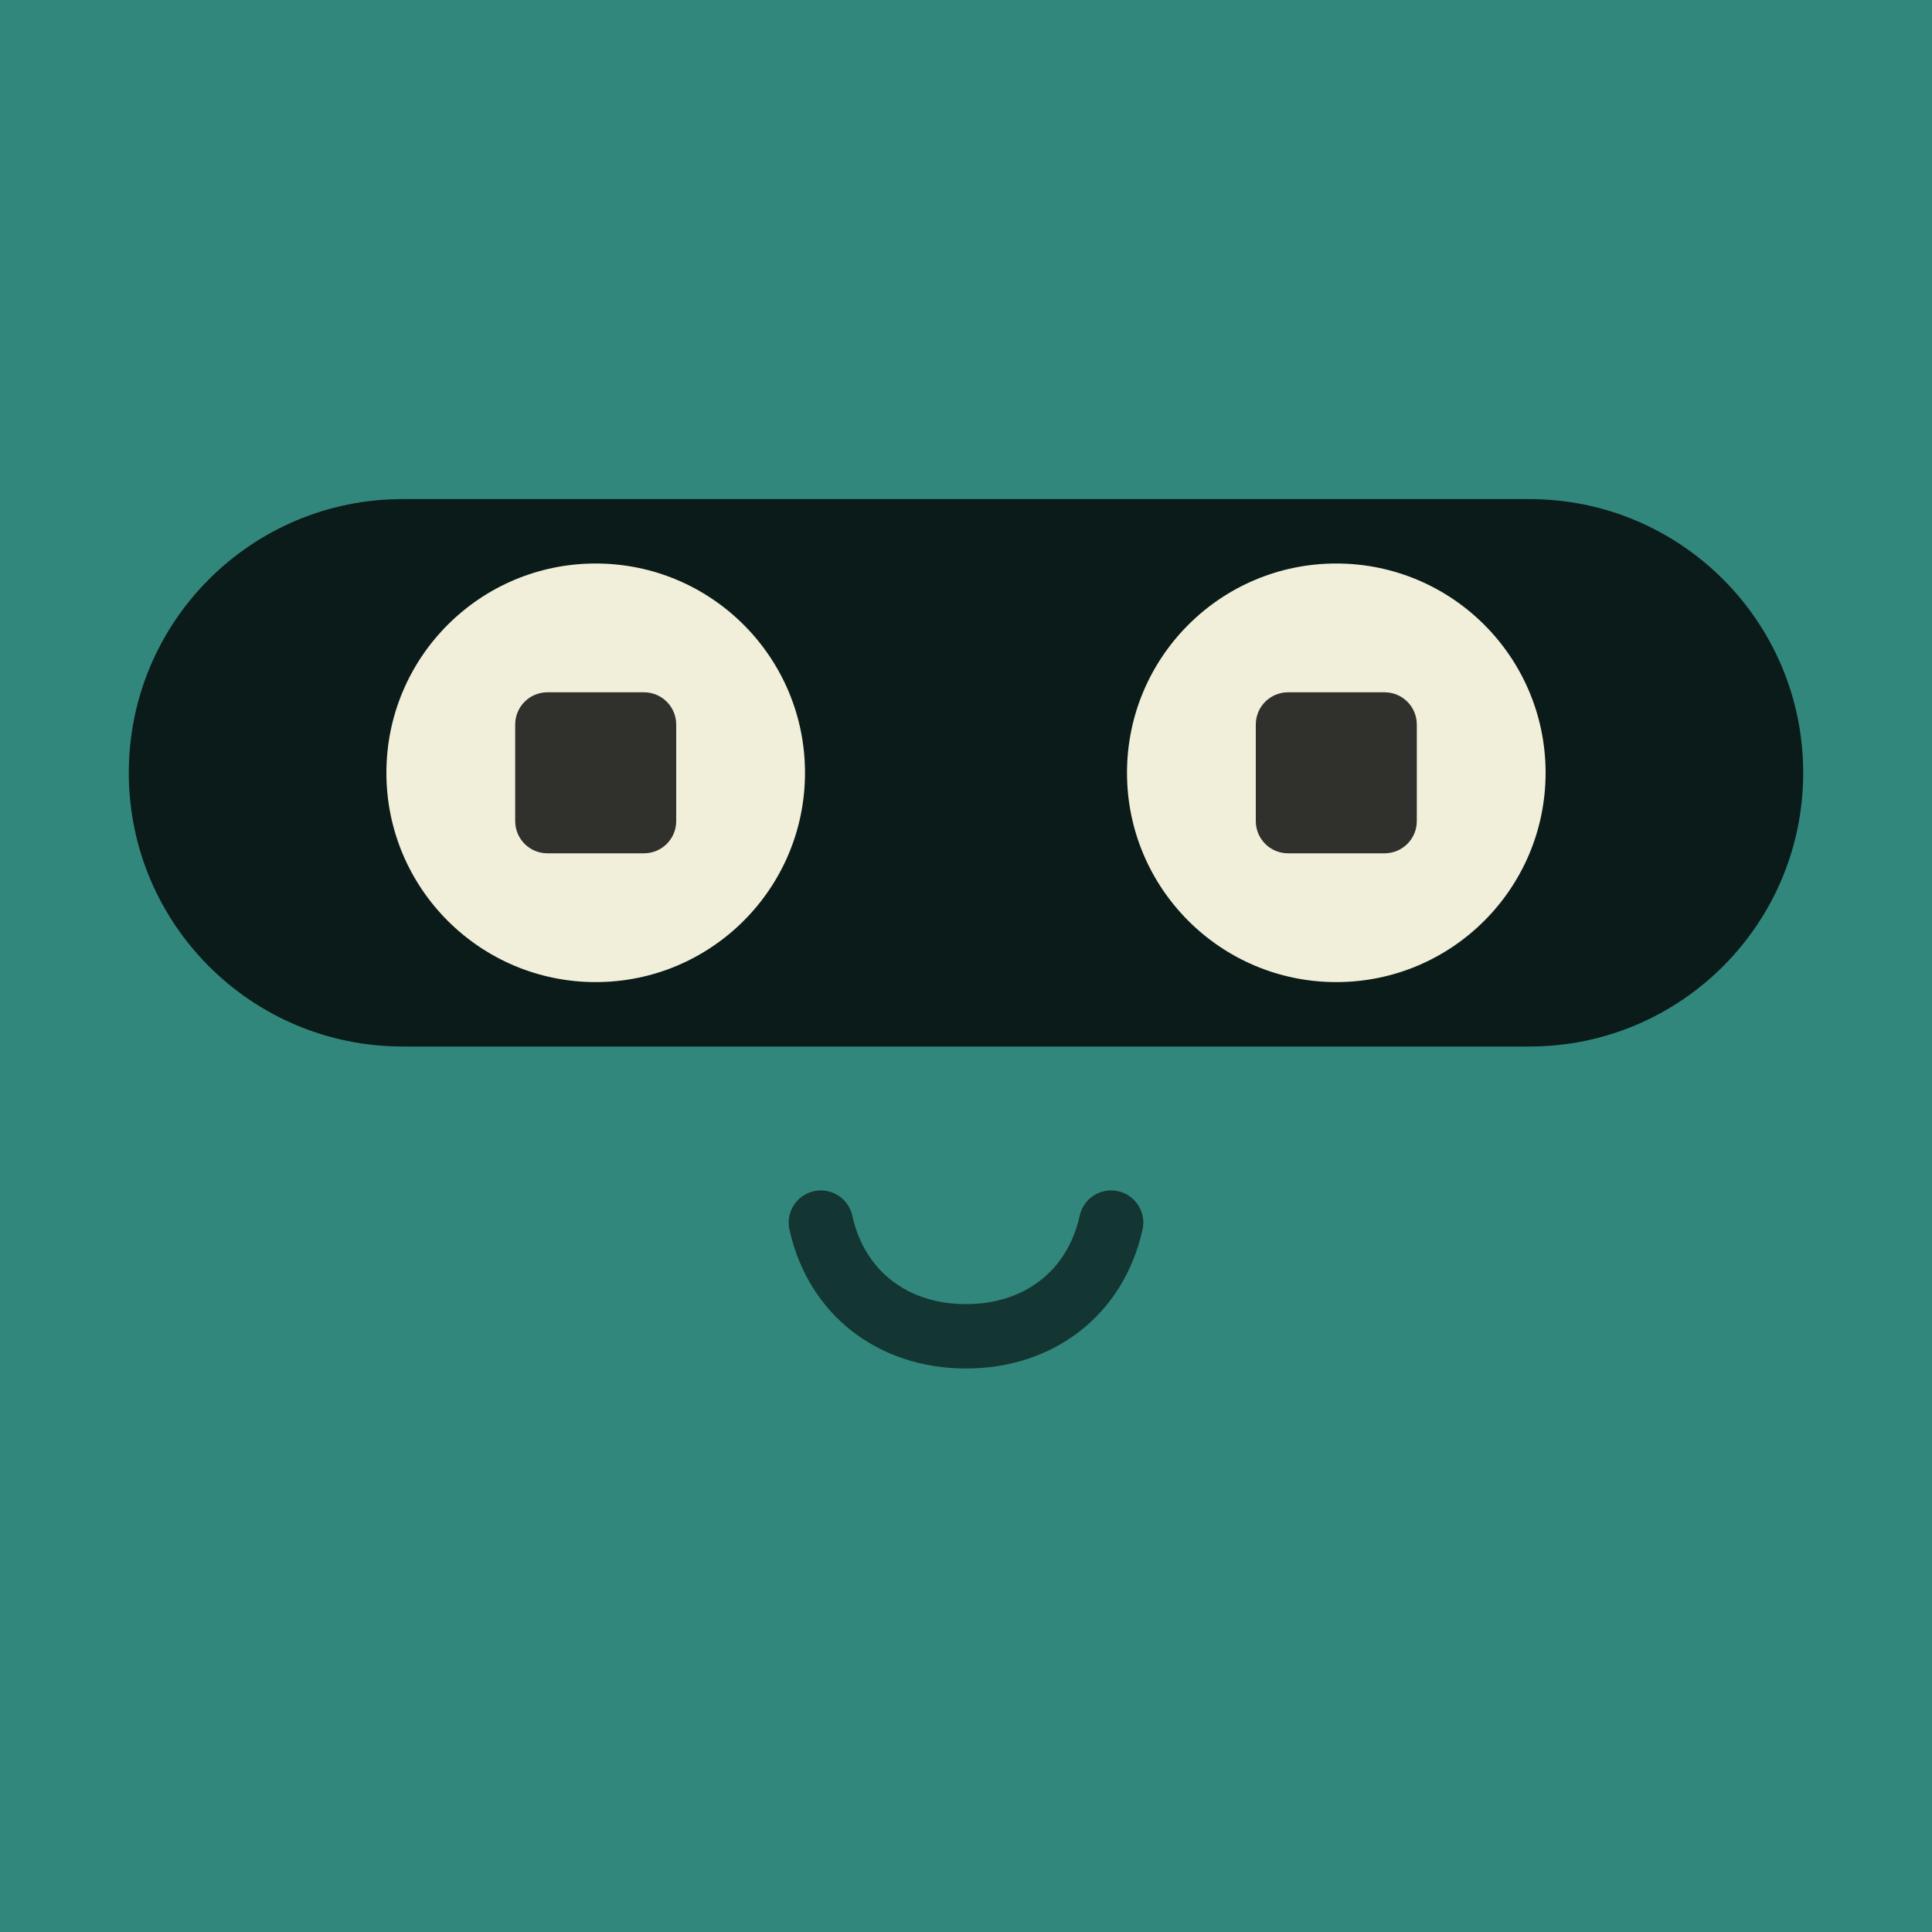
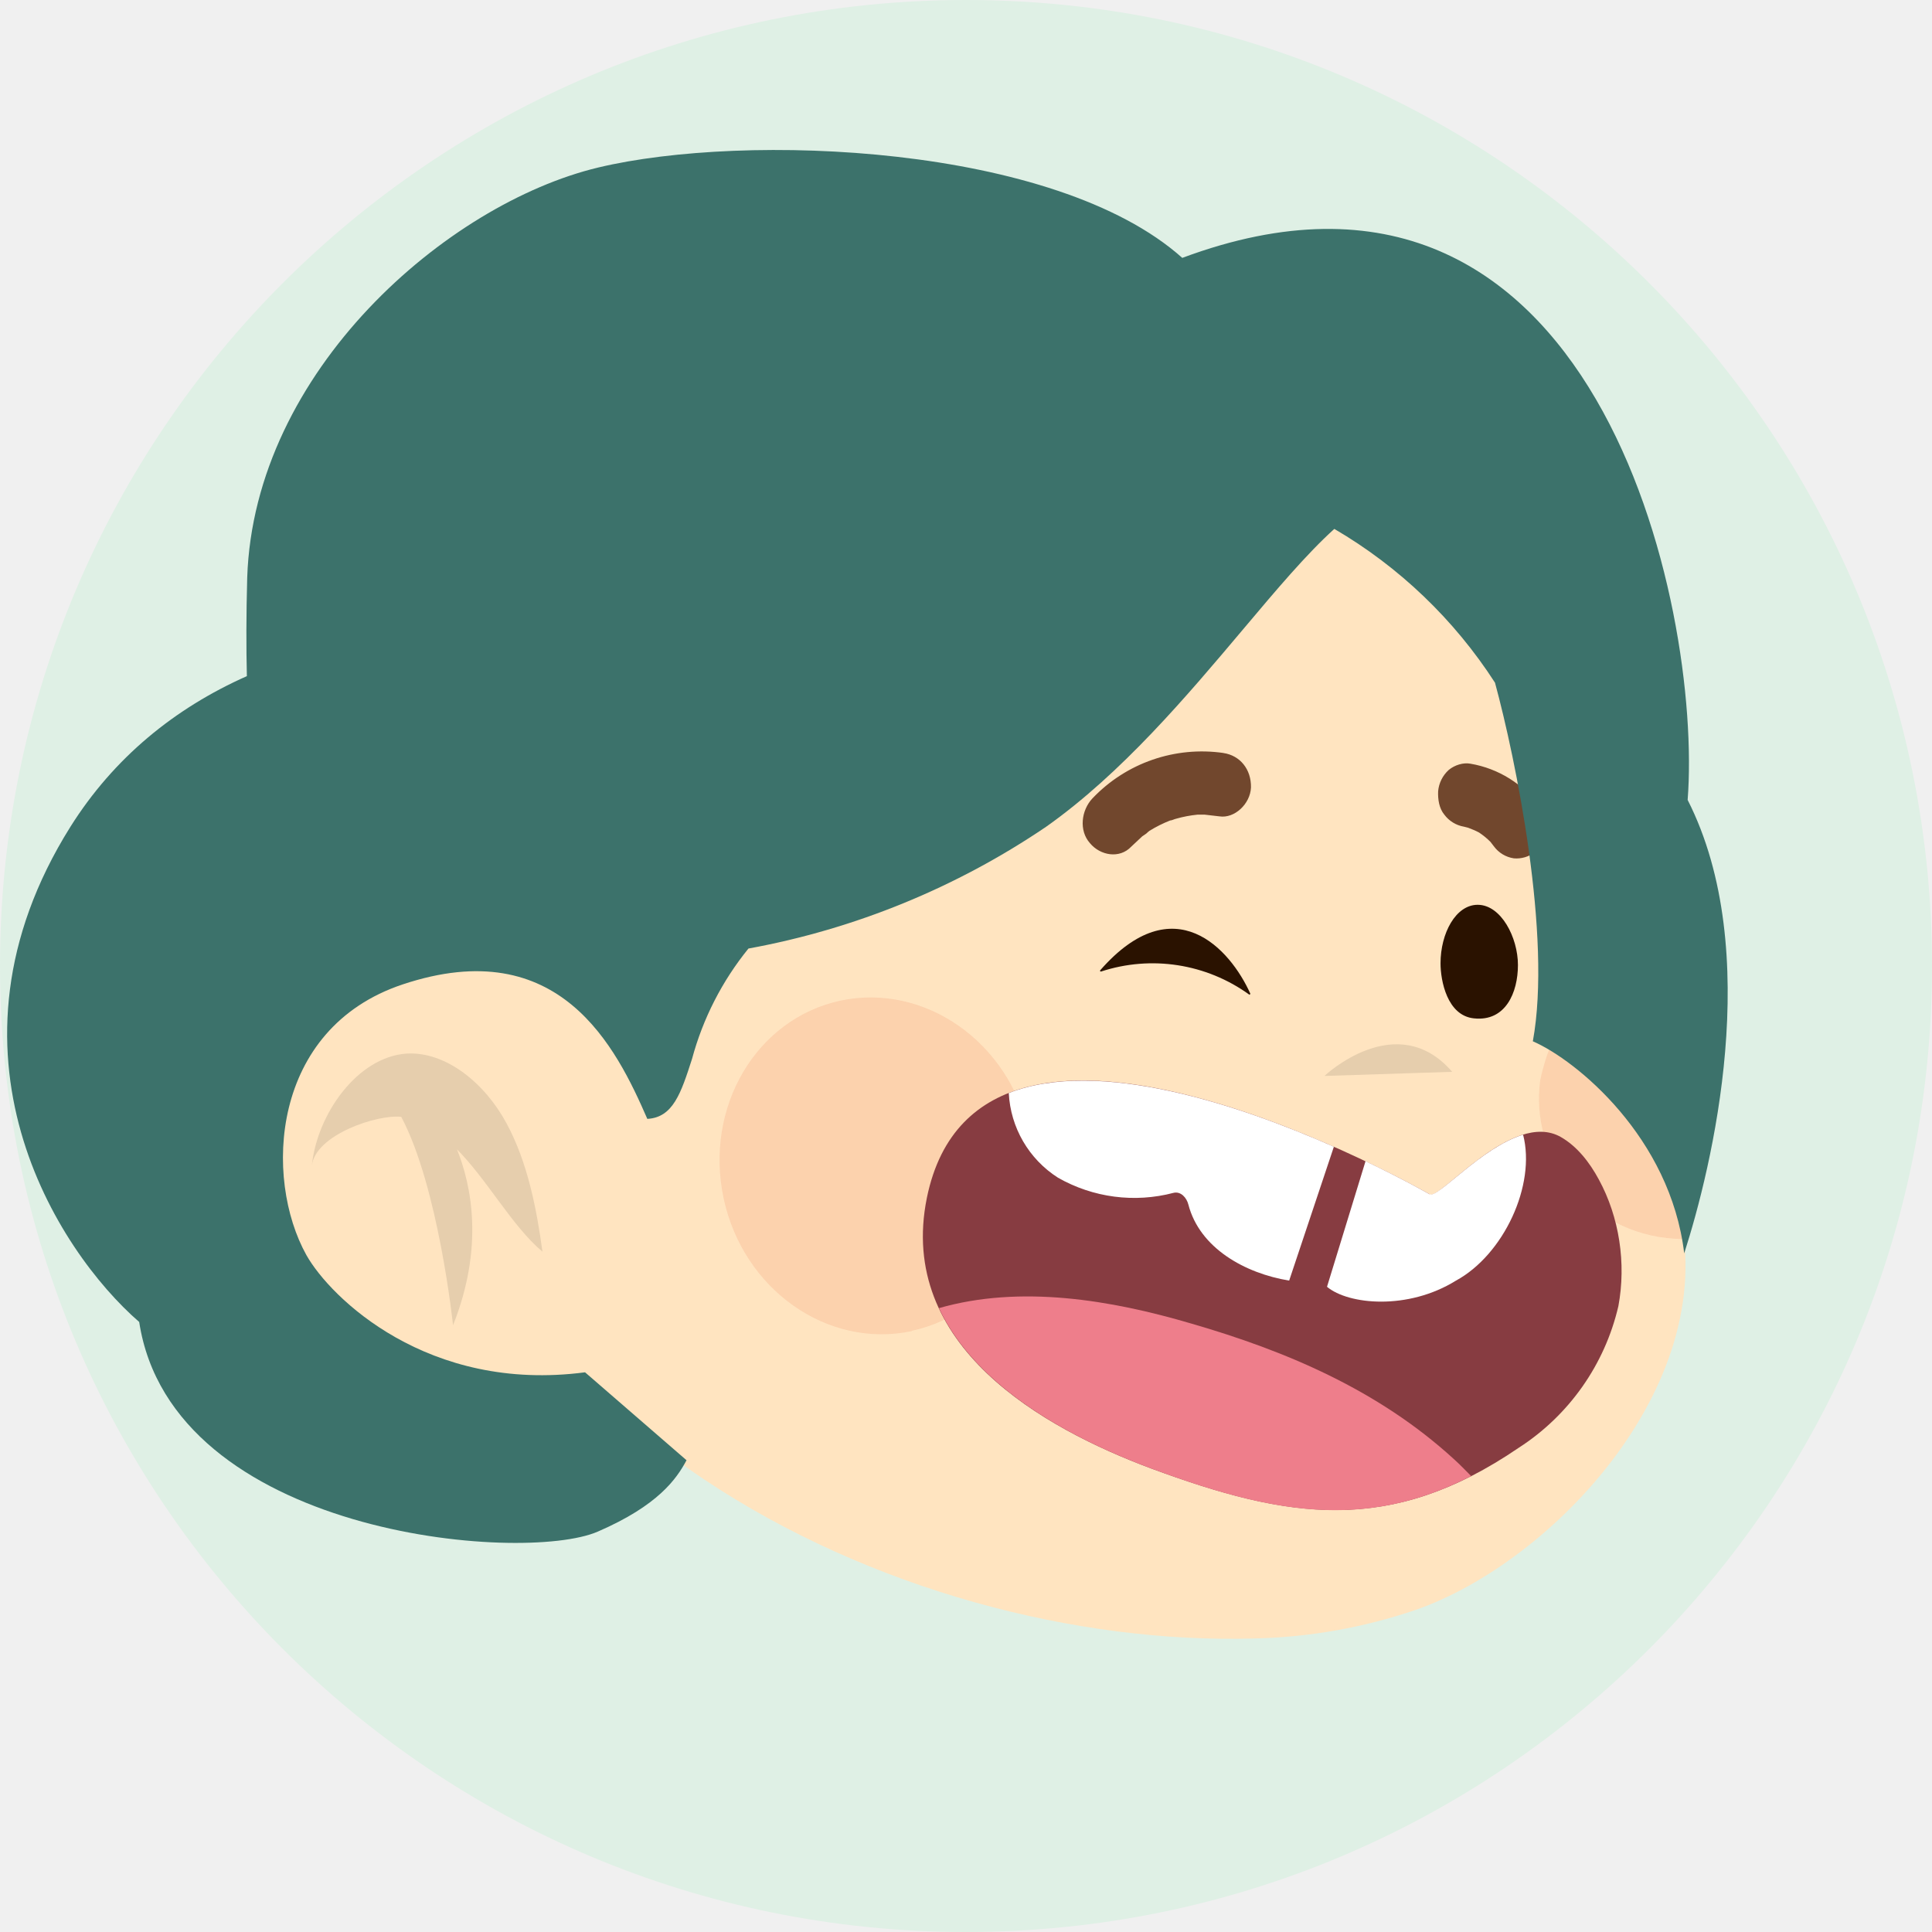
- <svg xmlns="http://www.w3.org/2000/svg" viewBox="0 0 120 120" fill="none" shape-rendering="auto" width="128" height="128">
+ <svg xmlns="http://www.w3.org/2000/svg" viewBox="0 0 480 480" fill="none" shape-rendering="auto" width="128" height="128">
  <mask id="viewboxMask">
-     <rect width="120" height="120" rx="0" ry="0" x="0" y="0" fill="#fff" />
+     <rect width="480" height="480" rx="240" ry="240" x="0" y="0" fill="#fff" />
  </mask>
  <g mask="url(#viewboxMask)">
-     <rect fill="#32877d" width="120" height="120" x="0" y="0" />
-     <g transform="translate(22 68)">
-       <path d="M27.05 8.44a2 2 0 1 1 3.9-.88C31.72 10.96 34.4 13 38 13c3.6 0 6.28-2.04 7.05-5.44a2 2 0 1 1 3.9.88C47.75 13.7 43.43 17 38 17s-9.76-3.3-10.95-8.56Z" fill="#000" fill-opacity=".6" />
+     <rect fill="#dff0e5" width="480" height="480" x="0" y="0" />
+     <g transform="matrix(.85775 0 0 .85427 52 47)">
+       <path d="M264 38.6s131.4 20.6 121.4 208.1c0 .7 15.2 10.9 16.4 12a77.1 77.1 0 0 1 23.4 36.3c13.9 51.3-35.7 104.2-75.8 118.2a155 155 0 0 1-46.7 8.3c-103.1 3-239.7-62.7-246.7-191a202.7 202.7 0 0 1 15.1-83.9c0 .1 57.4-142.5 192.9-108Z" fill="#ffe4c0" />
+       <path d="M388.7 248.7a57 57 0 0 0-3.2 10.5 40 40 0 0 0 8.5 30.4 42.3 42.3 0 0 0 33 15.7c-3.2-31.7-29-50.7-38.3-56.6ZM203.5 332c24.4-5.2 39.6-31 33.9-57.5-5.7-26.5-30.2-43.7-54.6-38.5-24.4 5.3-39.5 31-33.8 57.6 5.7 26.5 30.1 43.7 54.5 38.5Z" fill="#DC2400" style="mix-blend-mode:multiply" opacity=".1" />
+       <path opacity=".1" d="M323 257.9s20.9-19.9 37-1.2Z" fill="#000" />
+       <path d="M128.7 356.9C59.3 391.7-3.7 304.4 16.5 255.3c12.9-31.4 50.4-33.8 72.1-5.2a185 185 0 0 1 29.1 59.1" fill="#ffe4c0" />
+       <path opacity=".1" d="M71.5 279c9 9 16.1 22.5 25 30-1.7-12.5-4.3-26-10.4-37.3-6.2-11.6-17.5-21-29-20.3-14.2 1-25.9 17.6-27.4 32.6 1-9 19-15 25.9-14.2 10.8 20.4 15 60.6 15 60.6 9-22.7 5.4-40.7 1-51.5Z" fill="#000" />
    </g>
-     <g transform="translate(8 20)">
-       <rect y="11" width="104" height="34" rx="17" fill="#000" fill-opacity=".8" />
-       <circle cx="29" cy="28" r="13" fill="#F1EEDA" />
-       <circle cx="75" cy="28" r="13" fill="#F1EEDA" />
-       <rect x="24" y="23" width="10" height="10" rx="2" fill="#000" fill-opacity=".8" />
-       <rect x="70" y="23" width="10" height="10" rx="2" fill="#000" fill-opacity=".8" />
+     <g transform="matrix(.85472 0 0 .855 19 -17)">
+       <path d="M393.3 367c3 1.7 24.1-24.8 38.2-16.7 4.7 2.7 8.3 7.3 11 12.3 6 11 8 24.4 5.7 36.8a67 67 0 0 1-29 41.2c-37.4 25.5-67 20.7-106.8 6-31.4-11.7-74-35.6-65.2-78.7 15.6-76 146.1-1 146.1-1Z" fill="#873C41" />
+       <path d="M318.9 366.5a44.8 44.8 0 0 1-33.6-4.4 31 31 0 0 1-14.3-24.6c26.3-10.3 67.3 3.6 94.5 15.6l-13 38.9c-12.8-2.1-26-9.4-29.3-22.1-.5-2-2.2-3.9-4.3-3.4ZM420.5 349.6c3.8 14.7-5.7 34.9-19.5 42.4-14 8.7-31.3 7-37.5 1.8l11.2-36.5c11.3 5.4 18.6 9.6 18.6 9.6 2.3 1.4 15-13.6 27.2-17.3Z" fill="#fff" />
+       <path d="M400.3 443.8c-22-20.1-48.9-31.4-76.2-39.3-23.4-6.9-49.7-11.3-73.4-4.5 11 23.5 39.2 38.2 61.7 46.6 34.8 12.9 61.8 18.2 93 2.2-1.7-1.7-3.3-3.4-5.1-5Z" fill="#EE7E8B" />
    </g>
+     <g transform="matrix(.85472 0 0 .855 19 -17)">
+       <path d="M340.9 308.9a48 48 0 0 0-43.1-6.7c-.2 0-.4-.2-.2-.4 21.5-24.5 37.8-6.1 43.6 6.8 0 .2-.2.4-.3.3ZM419 300.3c0 8-3.6 16.5-12.8 15.5-7.8-.8-9.7-11-9.7-16 0-8.7 4.4-17 10.8-17 6.8 0 11.7 9.5 11.7 17.5Z" fill="#2A1200" />
+       <path d="M333.5 238.7a43.9 43.9 0 0 0-38.2 13.2c-3.2 3.4-4 9.3-.7 13 3 3.6 8.6 4.6 12 1l3.2-3c.4-.3 1.3-.8 1.6-1.2l.5-.4a37.7 37.7 0 0 1 6-3c.5 0 1.2-.4 1.7-.5a35.6 35.6 0 0 1 6.3-1.2h2l4.3.5c4.4.7 9-3.6 9.2-8.4.1-5.3-3.2-9.3-8-10ZM425.4 254.4a31.4 31.4 0 0 0-20.2-12.6c-2.1-.4-4.6.4-6.3 1.8a9.5 9.5 0 0 0-3.1 6.2c-.1 2.4.3 5 1.8 6.8a9 9 0 0 0 5.7 3.5l1.2.3c1 .4 2.1.8 3.2 1.4 1.2.8 2.3 1.7 3.3 2.7l1 1.3a8.8 8.8 0 0 0 5.8 3.5c2 .2 4.6-.4 6.2-2 1.7-1.5 3-3.6 3.2-6 .1-2.5-.4-5-1.8-7Z" fill="#71472D" />
+     </g>
+     <g transform="matrix(.85472 0 0 .85667 18 -15)">
+       <path d="M366.8 170.9c-8 7.2-16.8 17.6-26.5 29.1-16.3 19.3-35.3 41.8-57.3 57.3a227.2 227.2 0 0 1-86.5 35.3 86.4 86.4 0 0 0-16.4 32c-3.2 9.9-5.5 17-13 17.4-9-20.6-25.4-54.2-71.1-39-38.5 12.8-40.4 56.3-28 78.5 7 12.4 35.3 40 81 34l29.5 25.5c-2.9 5.4-8.2 13.1-25.8 20.7-21.9 9.5-123.8 1-133.3-60.8-23.8-20.6-61.1-78.2-20-143.6 12.6-20 30.3-34.4 51.3-43.7-.2-8.2-.2-17.7.1-28.6 2-60 58.1-108.4 102-118.9 42.7-10.2 132.8-6.8 169.8 26.2C443 47.5 473.8 193.9 469.5 249.5c22.4 44 7 106.7-1 131.5-4-33.6-31.3-56-44-61.5 5.6-30.4-5-82-11-104a139 139 0 0 0-46.7-44.6Z" fill="#3c726b" />
+     </g>
+     <g transform="matrix(.85472 0 0 .85667 14 -12)" />
  </g>
</svg>
